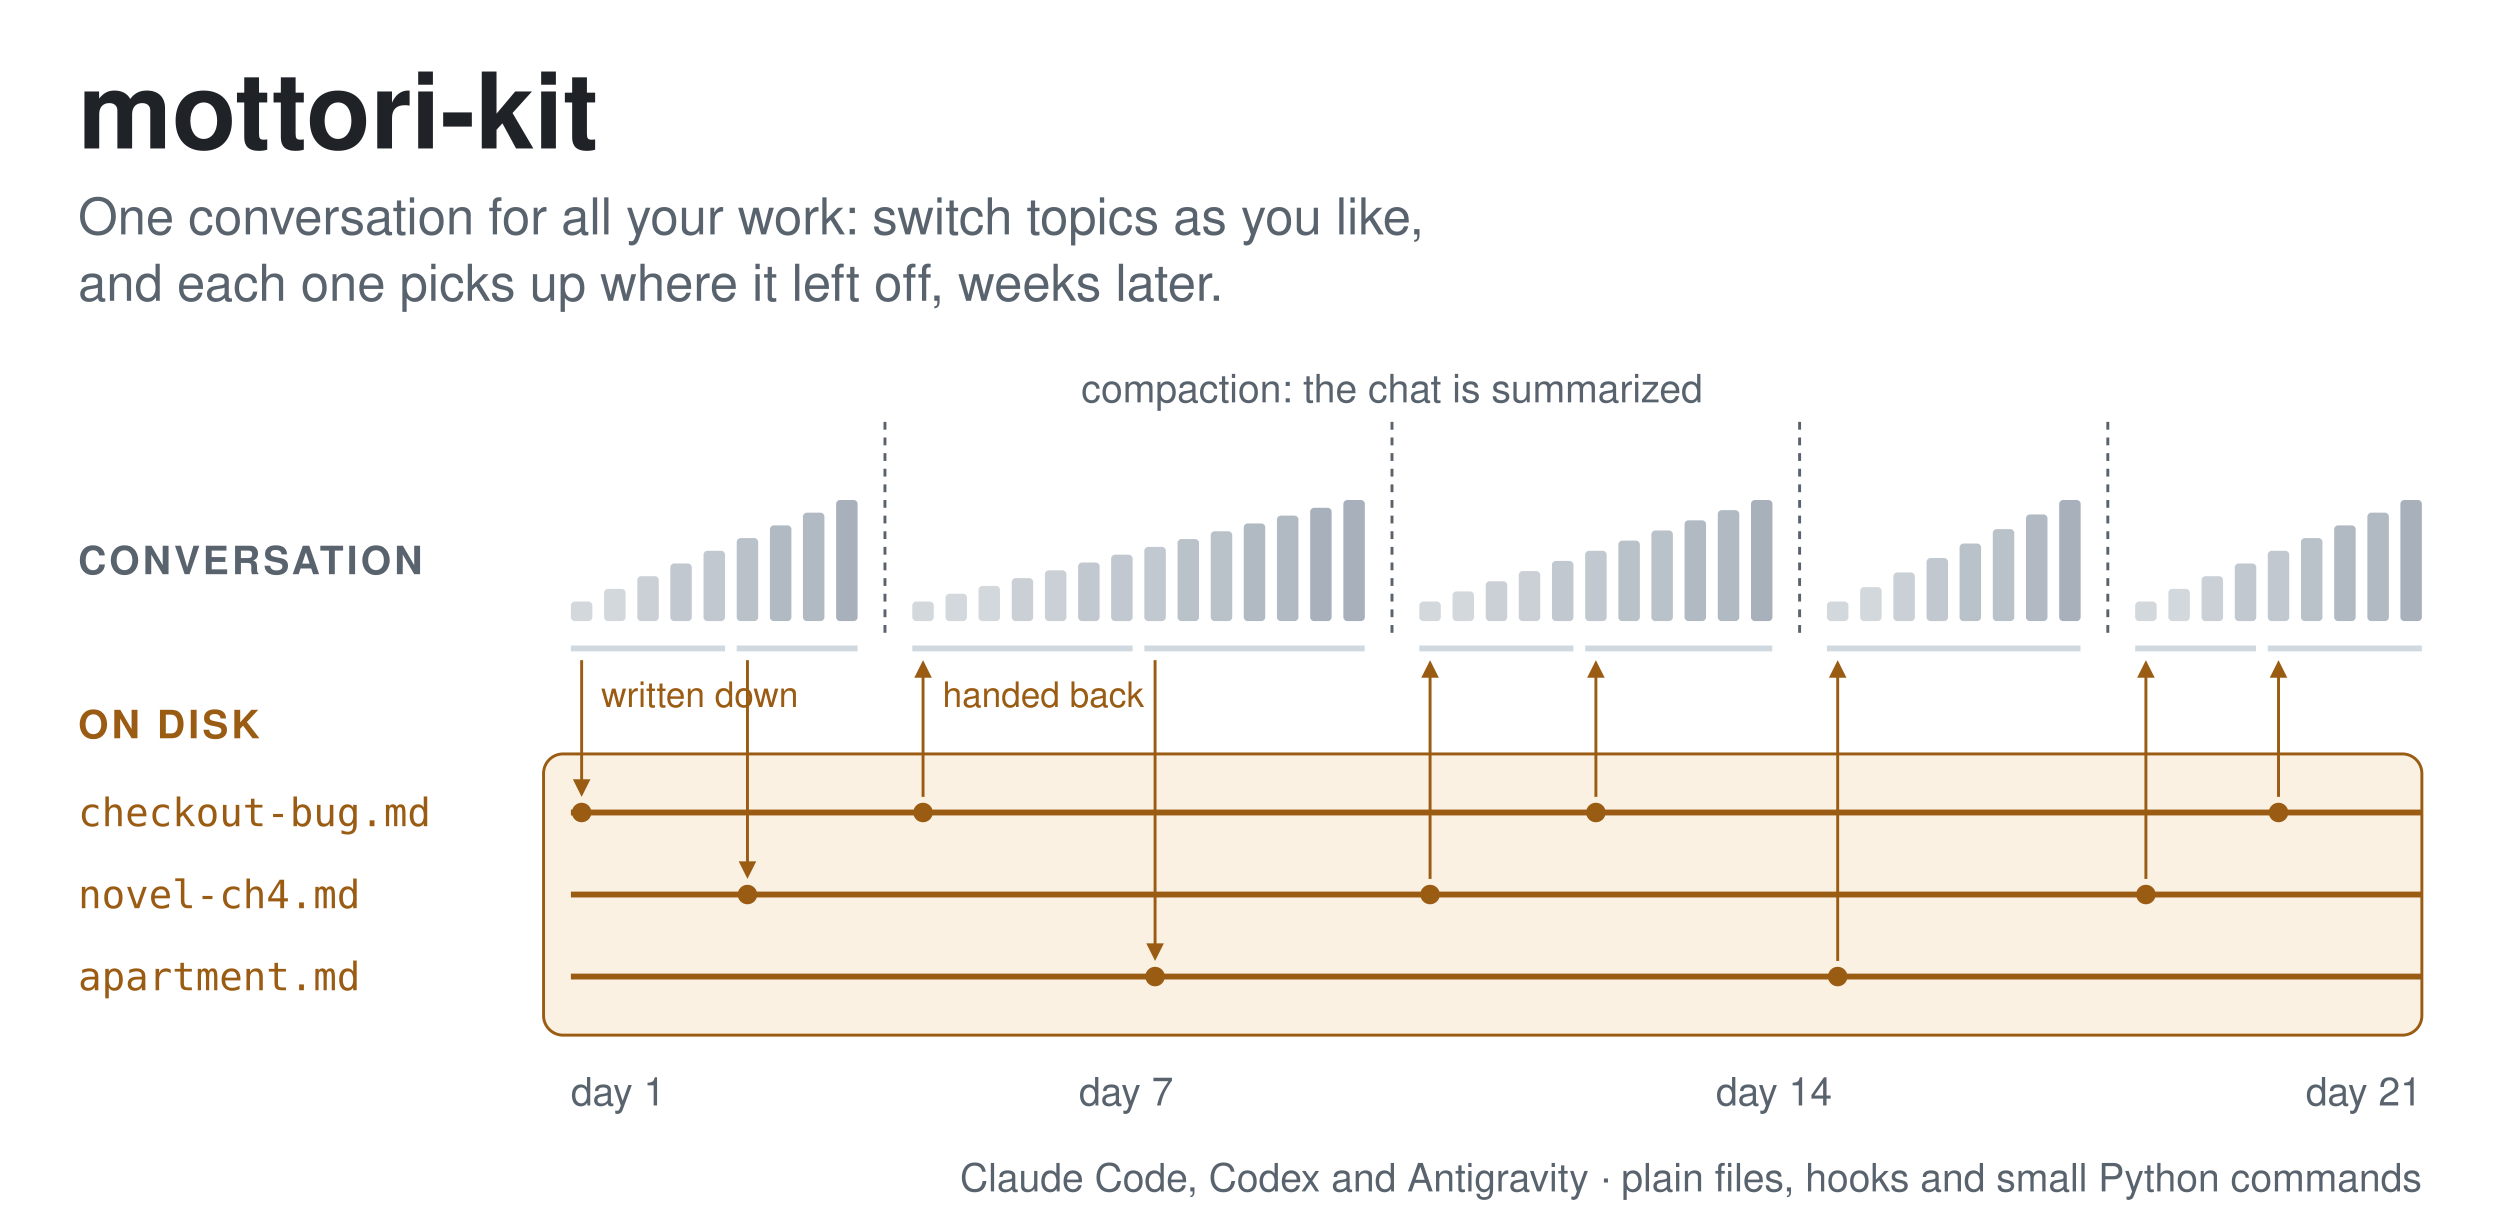
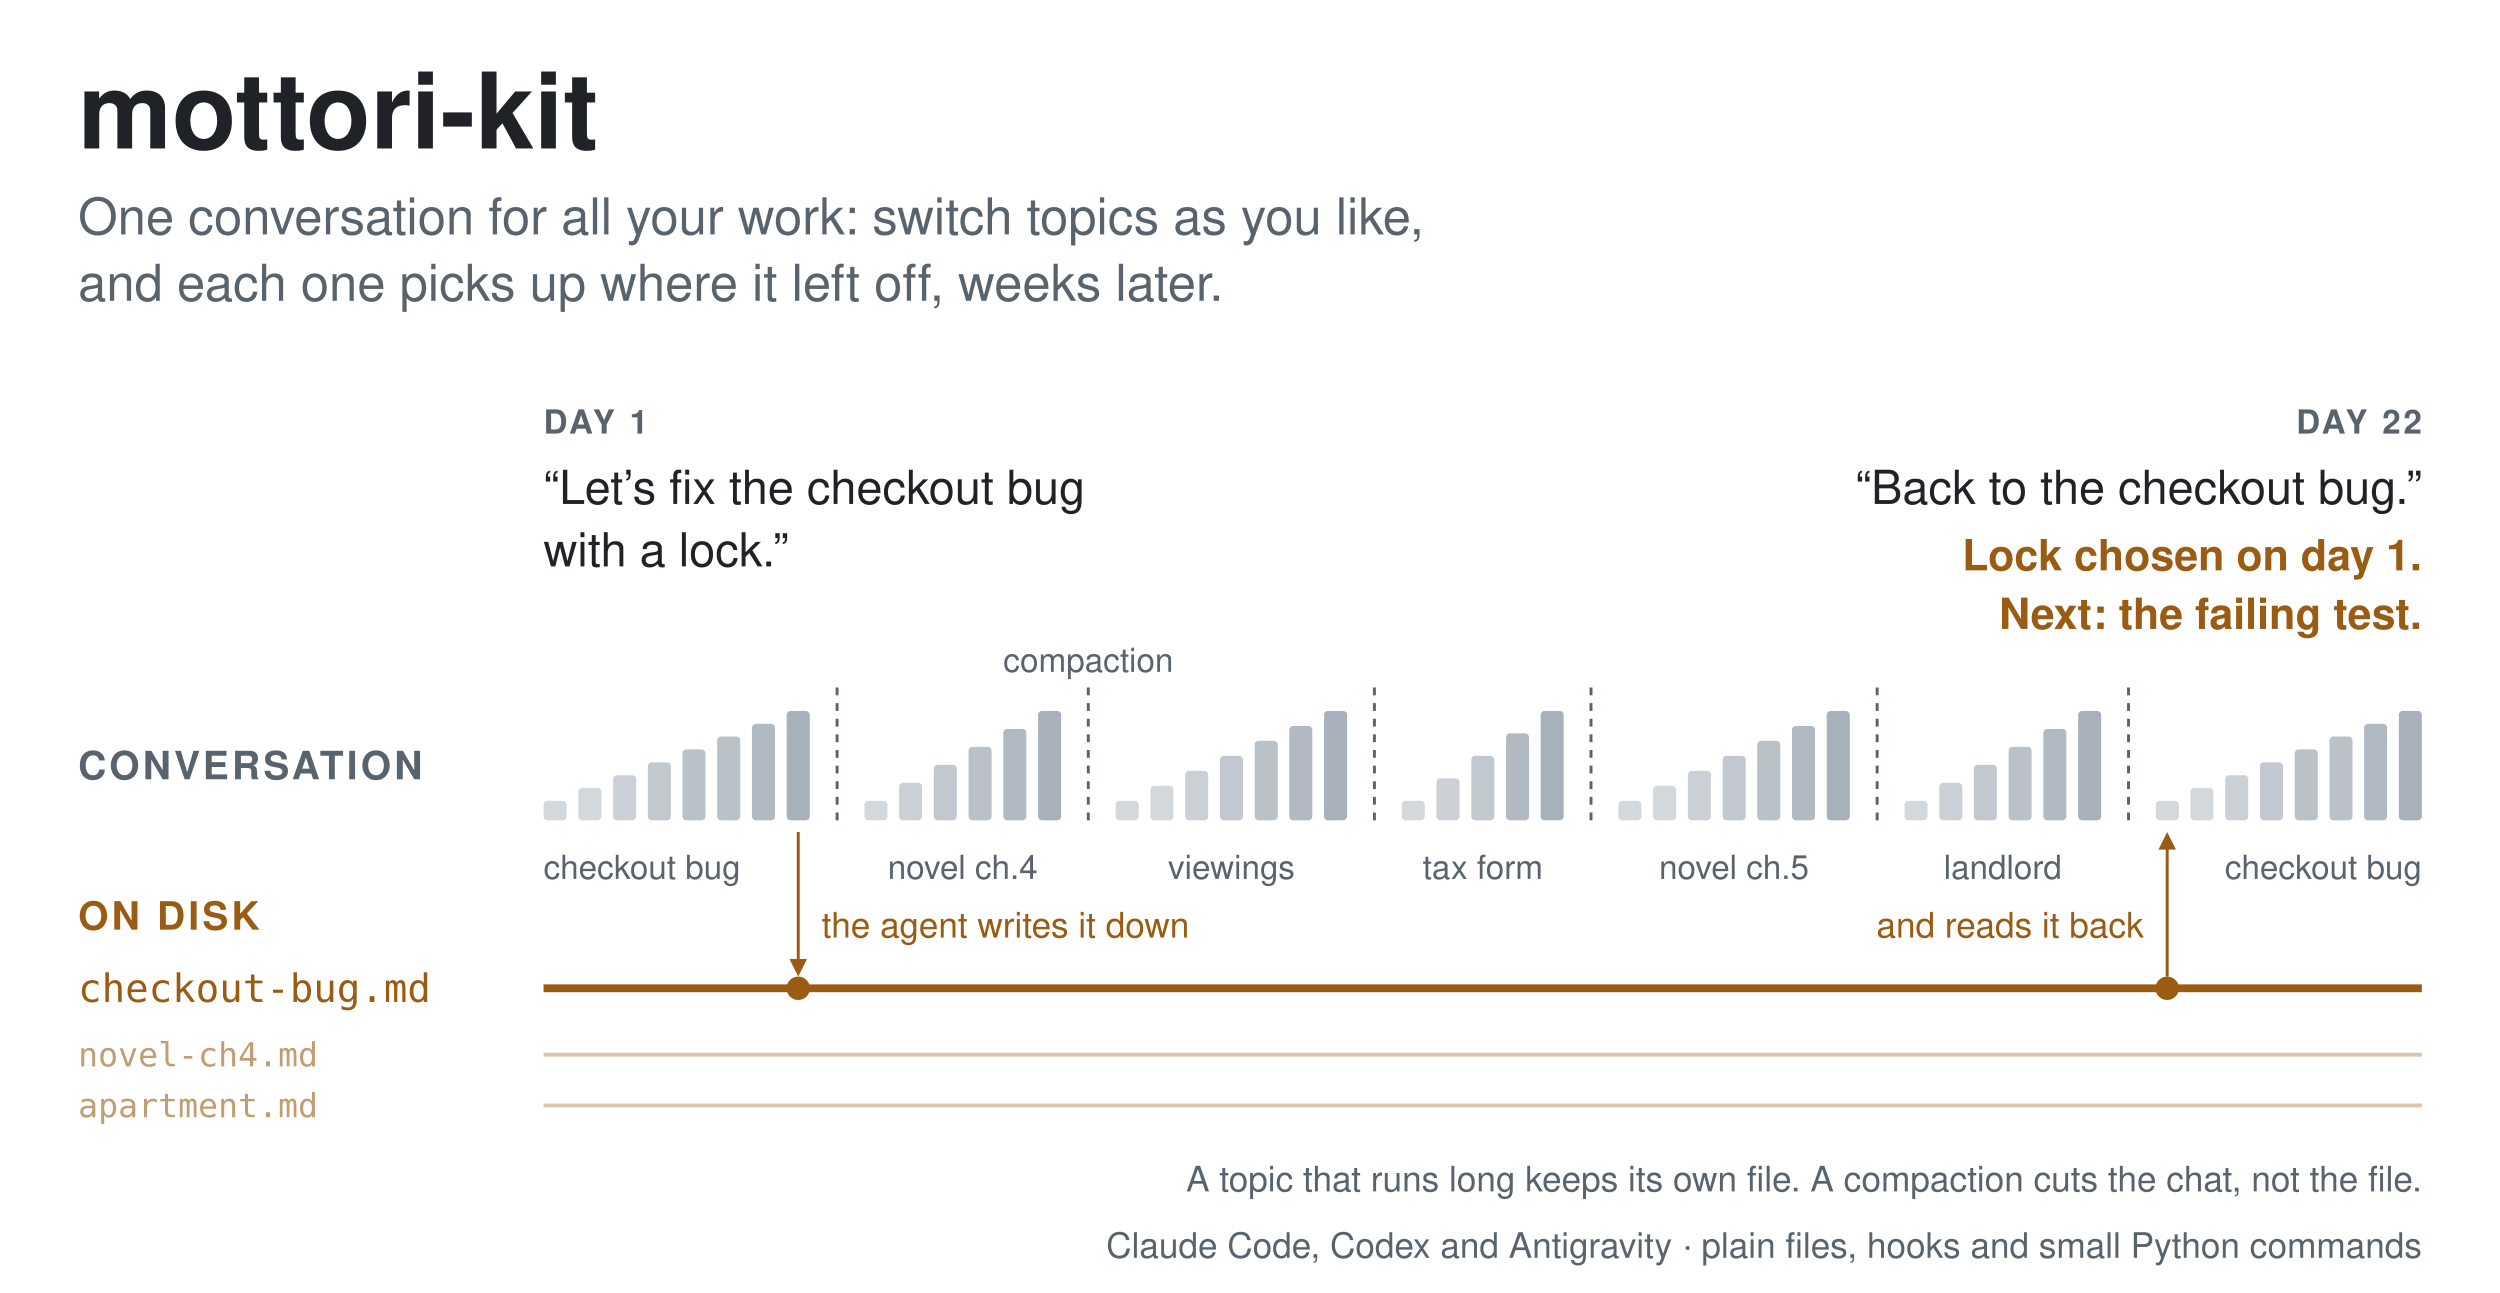
- <svg xmlns="http://www.w3.org/2000/svg" viewBox="0 0 1280 628" width="1280" height="628" role="img" aria-labelledby="t d">
+ <svg xmlns="http://www.w3.org/2000/svg" viewBox="0 0 1280 662" width="1280" height="662" role="img" aria-labelledby="t d">
  <text x="40" y="76" font-size="54" font-family="ui-sans-serif, -apple-system, 'Segoe UI', Helvetica, Arial, sans-serif" fill="#1f2328" font-weight="700">mottori-kit</text>
  <text x="40" y="120" font-size="26" font-family="ui-sans-serif, -apple-system, 'Segoe UI', Helvetica, Arial, sans-serif" fill="#59636e">One conversation for all your work: switch topics as you like,</text>
  <text x="40" y="154" font-size="26" font-family="ui-sans-serif, -apple-system, 'Segoe UI', Helvetica, Arial, sans-serif" fill="#59636e">and each one picks up where it left off, weeks later.</text>
-   <rect x="292.3" y="308" width="11" height="10" rx="2" fill="#a8b1bb" opacity="0.5" />
-   <rect x="309.3" y="301.5" width="11" height="16.5" rx="2" fill="#a8b1bb" opacity="0.5" />
-   <rect x="326.3" y="295" width="11" height="23" rx="2" fill="#a8b1bb" opacity="0.6" />
-   <rect x="343.2" y="288.5" width="11" height="29.5" rx="2" fill="#a8b1bb" opacity="0.7" />
-   <rect x="360.2" y="282" width="11" height="36" rx="2" fill="#a8b1bb" opacity="0.7" />
-   <rect x="377.2" y="275.5" width="11" height="42.5" rx="2" fill="#a8b1bb" opacity="0.8" />
-   <rect x="394.2" y="269" width="11" height="49" rx="2" fill="#a8b1bb" opacity="0.9" />
-   <rect x="411.1" y="262.5" width="11" height="55.5" rx="2" fill="#a8b1bb" opacity="0.9" />
-   <rect x="428.1" y="256" width="11" height="62" rx="2" fill="#a8b1bb" opacity="1" />
-   <rect x="467.1" y="308" width="11" height="10" rx="2" fill="#a8b1bb" opacity="0.5" />
-   <rect x="484.1" y="304" width="11" height="14" rx="2" fill="#a8b1bb" opacity="0.5" />
-   <rect x="501" y="300" width="11" height="18" rx="2" fill="#a8b1bb" opacity="0.5" />
-   <rect x="518" y="296" width="11" height="22" rx="2" fill="#a8b1bb" opacity="0.6" />
-   <rect x="535" y="292" width="11" height="26" rx="2" fill="#a8b1bb" opacity="0.6" />
-   <rect x="552" y="288" width="11" height="30" rx="2" fill="#a8b1bb" opacity="0.7" />
-   <rect x="568.9" y="284" width="11" height="34" rx="2" fill="#a8b1bb" opacity="0.7" />
-   <rect x="585.9" y="280" width="11" height="38" rx="2" fill="#a8b1bb" opacity="0.7" />
-   <rect x="602.9" y="276" width="11" height="42" rx="2" fill="#a8b1bb" opacity="0.8" />
-   <rect x="619.9" y="272" width="11" height="46" rx="2" fill="#a8b1bb" opacity="0.8" />
-   <rect x="636.8" y="268" width="11" height="50" rx="2" fill="#a8b1bb" opacity="0.9" />
-   <rect x="653.8" y="264" width="11" height="54" rx="2" fill="#a8b1bb" opacity="0.9" />
-   <rect x="670.8" y="260" width="11" height="58" rx="2" fill="#a8b1bb" opacity="1" />
-   <rect x="687.8" y="256" width="11" height="62" rx="2" fill="#a8b1bb" opacity="1" />
-   <rect x="726.7" y="308" width="11" height="10" rx="2" fill="#a8b1bb" opacity="0.5" />
-   <rect x="743.7" y="302.8" width="11" height="15.2" rx="2" fill="#a8b1bb" opacity="0.5" />
-   <rect x="760.7" y="297.6" width="11" height="20.4" rx="2" fill="#a8b1bb" opacity="0.6" />
-   <rect x="777.6" y="292.4" width="11" height="25.6" rx="2" fill="#a8b1bb" opacity="0.6" />
-   <rect x="794.6" y="287.2" width="11" height="30.8" rx="2" fill="#a8b1bb" opacity="0.7" />
-   <rect x="811.6" y="282" width="11" height="36" rx="2" fill="#a8b1bb" opacity="0.7" />
-   <rect x="828.6" y="276.8" width="11" height="41.2" rx="2" fill="#a8b1bb" opacity="0.8" />
-   <rect x="845.5" y="271.6" width="11" height="46.4" rx="2" fill="#a8b1bb" opacity="0.8" />
-   <rect x="862.5" y="266.4" width="11" height="51.6" rx="2" fill="#a8b1bb" opacity="0.9" />
-   <rect x="879.5" y="261.2" width="11" height="56.8" rx="2" fill="#a8b1bb" opacity="0.9" />
-   <rect x="896.5" y="256" width="11" height="62" rx="2" fill="#a8b1bb" opacity="1" />
-   <rect x="935.4" y="308" width="11" height="10" rx="2" fill="#a8b1bb" opacity="0.5" />
-   <rect x="952.4" y="300.6" width="11" height="17.4" rx="2" fill="#a8b1bb" opacity="0.5" />
-   <rect x="969.4" y="293.1" width="11" height="24.9" rx="2" fill="#a8b1bb" opacity="0.6" />
-   <rect x="986.4" y="285.7" width="11" height="32.3" rx="2" fill="#a8b1bb" opacity="0.7" />
-   <rect x="1003.3" y="278.3" width="11" height="39.7" rx="2" fill="#a8b1bb" opacity="0.8" />
-   <rect x="1020.3" y="270.9" width="11" height="47.1" rx="2" fill="#a8b1bb" opacity="0.8" />
-   <rect x="1037.3" y="263.4" width="11" height="54.6" rx="2" fill="#a8b1bb" opacity="0.9" />
-   <rect x="1054.3" y="256" width="11" height="62" rx="2" fill="#a8b1bb" opacity="1" />
-   <rect x="1093.2" y="308" width="11" height="10" rx="2" fill="#a8b1bb" opacity="0.5" />
-   <rect x="1110.2" y="301.5" width="11" height="16.5" rx="2" fill="#a8b1bb" opacity="0.5" />
-   <rect x="1127.2" y="295" width="11" height="23" rx="2" fill="#a8b1bb" opacity="0.6" />
-   <rect x="1144.2" y="288.5" width="11" height="29.5" rx="2" fill="#a8b1bb" opacity="0.7" />
-   <rect x="1161.1" y="282" width="11" height="36" rx="2" fill="#a8b1bb" opacity="0.7" />
-   <rect x="1178.1" y="275.5" width="11" height="42.5" rx="2" fill="#a8b1bb" opacity="0.8" />
-   <rect x="1195.1" y="269" width="11" height="49" rx="2" fill="#a8b1bb" opacity="0.9" />
-   <rect x="1212.1" y="262.5" width="11" height="55.5" rx="2" fill="#a8b1bb" opacity="0.9" />
-   <rect x="1229" y="256" width="11" height="62" rx="2" fill="#a8b1bb" opacity="1" />
-   <rect x="278.3" y="386" width="961.7" height="144" rx="10" fill="#fbf1e3" stroke="#9a5b13" stroke-width="1.5" />
-   <line x1="453.1" y1="216" x2="453.1" y2="324" stroke="#59636e" stroke-width="1.5" stroke-dasharray="4 4" />
-   <line x1="712.7" y1="216" x2="712.7" y2="324" stroke="#59636e" stroke-width="1.5" stroke-dasharray="4 4" />
-   <line x1="921.4" y1="216" x2="921.4" y2="324" stroke="#59636e" stroke-width="1.5" stroke-dasharray="4 4" />
-   <line x1="1079.2" y1="216" x2="1079.2" y2="324" stroke="#59636e" stroke-width="1.5" stroke-dasharray="4 4" />
-   <text x="712.7" y="206" font-size="20" font-family="ui-sans-serif, -apple-system, 'Segoe UI', Helvetica, Arial, sans-serif" fill="#59636e" text-anchor="middle">compaction: the chat is summarized</text>
-   <line x1="292.3" y1="332" x2="371.2" y2="332" stroke="#d1d9e0" stroke-width="3" />
-   <line x1="297.8" y1="338" x2="297.8" y2="400.8" stroke="#9a5b13" stroke-width="1.5" />
-   <path d="M297.8 408L293.3 399L302.3 399Z" fill="#9a5b13" />
-   <text x="307.8" y="362" font-size="18" font-family="ui-sans-serif, -apple-system, 'Segoe UI', Helvetica, Arial, sans-serif" fill="#9a5b13">written down</text>
-   <circle cx="297.8" cy="416" r="5" fill="#9a5b13" />
-   <line x1="377.2" y1="332" x2="439.1" y2="332" stroke="#d1d9e0" stroke-width="3" />
-   <line x1="382.7" y1="338" x2="382.7" y2="442.8" stroke="#9a5b13" stroke-width="1.5" />
-   <path d="M382.7 450L378.2 441L387.2 441Z" fill="#9a5b13" />
-   <circle cx="382.7" cy="458" r="5" fill="#9a5b13" />
-   <line x1="467.1" y1="332" x2="579.9" y2="332" stroke="#d1d9e0" stroke-width="3" />
-   <line x1="472.6" y1="408" x2="472.6" y2="345.2" stroke="#9a5b13" stroke-width="1.5" />
-   <path d="M472.6 338L477.1 347L468.1 347Z" fill="#9a5b13" />
-   <text x="482.6" y="362" font-size="18" font-family="ui-sans-serif, -apple-system, 'Segoe UI', Helvetica, Arial, sans-serif" fill="#9a5b13">handed back</text>
-   <circle cx="472.6" cy="416" r="5" fill="#9a5b13" />
-   <line x1="585.9" y1="332" x2="698.7" y2="332" stroke="#d1d9e0" stroke-width="3" />
-   <line x1="591.4" y1="338" x2="591.4" y2="484.8" stroke="#9a5b13" stroke-width="1.5" />
-   <path d="M591.4 492L586.9 483L595.9 483Z" fill="#9a5b13" />
-   <circle cx="591.4" cy="500" r="5" fill="#9a5b13" />
-   <line x1="726.7" y1="332" x2="805.6" y2="332" stroke="#d1d9e0" stroke-width="3" />
-   <line x1="732.2" y1="450" x2="732.2" y2="345.2" stroke="#9a5b13" stroke-width="1.5" />
-   <path d="M732.2 338L736.7 347L727.7 347Z" fill="#9a5b13" />
-   <circle cx="732.2" cy="458" r="5" fill="#9a5b13" />
-   <line x1="811.6" y1="332" x2="907.4" y2="332" stroke="#d1d9e0" stroke-width="3" />
-   <line x1="817.1" y1="408" x2="817.1" y2="345.2" stroke="#9a5b13" stroke-width="1.5" />
-   <path d="M817.1 338L821.6 347L812.6 347Z" fill="#9a5b13" />
-   <circle cx="817.1" cy="416" r="5" fill="#9a5b13" />
-   <line x1="935.4" y1="332" x2="1065.2" y2="332" stroke="#d1d9e0" stroke-width="3" />
-   <line x1="940.9" y1="492" x2="940.9" y2="345.2" stroke="#9a5b13" stroke-width="1.5" />
-   <path d="M940.9 338L945.4 347L936.4 347Z" fill="#9a5b13" />
-   <circle cx="940.9" cy="500" r="5" fill="#9a5b13" />
-   <line x1="1093.2" y1="332" x2="1155.1" y2="332" stroke="#d1d9e0" stroke-width="3" />
-   <line x1="1098.7" y1="450" x2="1098.7" y2="345.2" stroke="#9a5b13" stroke-width="1.5" />
-   <path d="M1098.7 338L1103.2 347L1094.2 347Z" fill="#9a5b13" />
-   <circle cx="1098.7" cy="458" r="5" fill="#9a5b13" />
-   <line x1="1161.1" y1="332" x2="1240" y2="332" stroke="#d1d9e0" stroke-width="3" />
-   <line x1="1166.6" y1="408" x2="1166.6" y2="345.2" stroke="#9a5b13" stroke-width="1.5" />
-   <path d="M1166.6 338L1171.1 347L1162.1 347Z" fill="#9a5b13" />
-   <circle cx="1166.6" cy="416" r="5" fill="#9a5b13" />
-   <line x1="292.3" y1="416" x2="1240" y2="416" stroke="#9a5b13" stroke-width="3" />
-   <text x="40" y="423" font-size="20" font-family="ui-monospace, SFMono-Regular, Menlo, Consolas, monospace" fill="#9a5b13">checkout-bug.md</text>
-   <line x1="292.3" y1="458" x2="1240" y2="458" stroke="#9a5b13" stroke-width="3" />
-   <text x="40" y="465" font-size="20" font-family="ui-monospace, SFMono-Regular, Menlo, Consolas, monospace" fill="#9a5b13">novel-ch4.md</text>
-   <line x1="292.3" y1="500" x2="1240" y2="500" stroke="#9a5b13" stroke-width="3" />
-   <text x="40" y="507" font-size="20" font-family="ui-monospace, SFMono-Regular, Menlo, Consolas, monospace" fill="#9a5b13">apartment.md</text>
-   <text x="40" y="294" font-size="20" font-family="ui-sans-serif, -apple-system, 'Segoe UI', Helvetica, Arial, sans-serif" fill="#59636e" font-weight="600" letter-spacing="1.6">CONVERSATION</text>
-   <text x="40" y="378" font-size="20" font-family="ui-sans-serif, -apple-system, 'Segoe UI', Helvetica, Arial, sans-serif" fill="#9a5b13" font-weight="600" letter-spacing="1.6">ON DISK</text>
-   <text x="292.3" y="566" font-size="20" font-family="ui-sans-serif, -apple-system, 'Segoe UI', Helvetica, Arial, sans-serif" fill="#59636e">day 1</text>
-   <text x="576.6" y="566" font-size="20" font-family="ui-sans-serif, -apple-system, 'Segoe UI', Helvetica, Arial, sans-serif" fill="#59636e" text-anchor="middle">day 7</text>
-   <text x="908.3" y="566" font-size="20" font-family="ui-sans-serif, -apple-system, 'Segoe UI', Helvetica, Arial, sans-serif" fill="#59636e" text-anchor="middle">day 14</text>
-   <text x="1240" y="566" font-size="20" font-family="ui-sans-serif, -apple-system, 'Segoe UI', Helvetica, Arial, sans-serif" fill="#59636e" text-anchor="end">day 21</text>
-   <text x="1240" y="610" font-size="20" font-family="ui-sans-serif, -apple-system, 'Segoe UI', Helvetica, Arial, sans-serif" fill="#59636e" text-anchor="end">Claude Code, Codex and Antigravity · plain files, hooks and small Python commands</text>
+   <rect x="278.3" y="410" width="11.8" height="10" rx="2" fill="#a8b1bb" opacity="0.5" />
+   <rect x="296.1" y="403.4" width="11.8" height="16.6" rx="2" fill="#a8b1bb" opacity="0.5" />
+   <rect x="313.9" y="396.9" width="11.8" height="23.1" rx="2" fill="#a8b1bb" opacity="0.6" />
+   <rect x="331.7" y="390.3" width="11.8" height="29.7" rx="2" fill="#a8b1bb" opacity="0.7" />
+   <rect x="349.4" y="383.7" width="11.8" height="36.3" rx="2" fill="#a8b1bb" opacity="0.8" />
+   <rect x="367.2" y="377.1" width="11.8" height="42.9" rx="2" fill="#a8b1bb" opacity="0.8" />
+   <rect x="385" y="370.6" width="11.8" height="49.4" rx="2" fill="#a8b1bb" opacity="0.9" />
+   <rect x="402.8" y="364" width="11.8" height="56" rx="2" fill="#a8b1bb" opacity="1" />
+   <rect x="442.6" y="410" width="11.8" height="10" rx="2" fill="#a8b1bb" opacity="0.5" />
+   <rect x="460.3" y="400.8" width="11.8" height="19.2" rx="2" fill="#a8b1bb" opacity="0.6" />
+   <rect x="478.1" y="391.6" width="11.8" height="28.4" rx="2" fill="#a8b1bb" opacity="0.7" />
+   <rect x="495.9" y="382.4" width="11.8" height="37.6" rx="2" fill="#a8b1bb" opacity="0.8" />
+   <rect x="513.7" y="373.2" width="11.8" height="46.8" rx="2" fill="#a8b1bb" opacity="0.9" />
+   <rect x="531.5" y="364" width="11.8" height="56" rx="2" fill="#a8b1bb" opacity="1" />
+   <rect x="571.2" y="410" width="11.8" height="10" rx="2" fill="#a8b1bb" opacity="0.5" />
+   <rect x="589" y="402.3" width="11.8" height="17.7" rx="2" fill="#a8b1bb" opacity="0.5" />
+   <rect x="606.8" y="394.7" width="11.8" height="25.3" rx="2" fill="#a8b1bb" opacity="0.6" />
+   <rect x="624.6" y="387" width="11.8" height="33" rx="2" fill="#a8b1bb" opacity="0.7" />
+   <rect x="642.4" y="379.3" width="11.8" height="40.7" rx="2" fill="#a8b1bb" opacity="0.8" />
+   <rect x="660.1" y="371.7" width="11.8" height="48.3" rx="2" fill="#a8b1bb" opacity="0.9" />
+   <rect x="677.9" y="364" width="11.8" height="56" rx="2" fill="#a8b1bb" opacity="1" />
+   <rect x="717.7" y="410" width="11.8" height="10" rx="2" fill="#a8b1bb" opacity="0.5" />
+   <rect x="735.5" y="398.5" width="11.8" height="21.5" rx="2" fill="#a8b1bb" opacity="0.6" />
+   <rect x="753.3" y="387" width="11.8" height="33" rx="2" fill="#a8b1bb" opacity="0.7" />
+   <rect x="771.1" y="375.5" width="11.8" height="44.5" rx="2" fill="#a8b1bb" opacity="0.9" />
+   <rect x="788.8" y="364" width="11.8" height="56" rx="2" fill="#a8b1bb" opacity="1" />
+   <rect x="828.6" y="410" width="11.8" height="10" rx="2" fill="#a8b1bb" opacity="0.5" />
+   <rect x="846.4" y="402.3" width="11.8" height="17.7" rx="2" fill="#a8b1bb" opacity="0.5" />
+   <rect x="864.2" y="394.7" width="11.8" height="25.3" rx="2" fill="#a8b1bb" opacity="0.6" />
+   <rect x="882" y="387" width="11.8" height="33" rx="2" fill="#a8b1bb" opacity="0.7" />
+   <rect x="899.7" y="379.3" width="11.8" height="40.7" rx="2" fill="#a8b1bb" opacity="0.8" />
+   <rect x="917.5" y="371.7" width="11.8" height="48.3" rx="2" fill="#a8b1bb" opacity="0.9" />
+   <rect x="935.3" y="364" width="11.8" height="56" rx="2" fill="#a8b1bb" opacity="1" />
+   <rect x="975.1" y="410" width="11.8" height="10" rx="2" fill="#a8b1bb" opacity="0.5" />
+   <rect x="992.9" y="400.8" width="11.8" height="19.2" rx="2" fill="#a8b1bb" opacity="0.6" />
+   <rect x="1010.6" y="391.6" width="11.8" height="28.4" rx="2" fill="#a8b1bb" opacity="0.7" />
+   <rect x="1028.4" y="382.4" width="11.8" height="37.6" rx="2" fill="#a8b1bb" opacity="0.8" />
+   <rect x="1046.2" y="373.2" width="11.8" height="46.8" rx="2" fill="#a8b1bb" opacity="0.9" />
+   <rect x="1064" y="364" width="11.8" height="56" rx="2" fill="#a8b1bb" opacity="1" />
+   <rect x="1103.8" y="410" width="11.8" height="10" rx="2" fill="#a8b1bb" opacity="0.5" />
+   <rect x="1121.5" y="403.4" width="11.8" height="16.6" rx="2" fill="#a8b1bb" opacity="0.5" />
+   <rect x="1139.3" y="396.9" width="11.8" height="23.1" rx="2" fill="#a8b1bb" opacity="0.6" />
+   <rect x="1157.1" y="390.3" width="11.8" height="29.7" rx="2" fill="#a8b1bb" opacity="0.7" />
+   <rect x="1174.9" y="383.7" width="11.8" height="36.3" rx="2" fill="#a8b1bb" opacity="0.8" />
+   <rect x="1192.7" y="377.1" width="11.8" height="42.9" rx="2" fill="#a8b1bb" opacity="0.8" />
+   <rect x="1210.4" y="370.6" width="11.8" height="49.4" rx="2" fill="#a8b1bb" opacity="0.9" />
+   <rect x="1228.2" y="364" width="11.8" height="56" rx="2" fill="#a8b1bb" opacity="1" />
+   <line x1="428.6" y1="352" x2="428.6" y2="424" stroke="#59636e" stroke-width="1.5" stroke-dasharray="4 4" />
+   <line x1="557.2" y1="352" x2="557.2" y2="424" stroke="#59636e" stroke-width="1.5" stroke-dasharray="4 4" />
+   <line x1="703.7" y1="352" x2="703.7" y2="424" stroke="#59636e" stroke-width="1.5" stroke-dasharray="4 4" />
+   <line x1="814.6" y1="352" x2="814.6" y2="424" stroke="#59636e" stroke-width="1.5" stroke-dasharray="4 4" />
+   <line x1="961.1" y1="352" x2="961.1" y2="424" stroke="#59636e" stroke-width="1.5" stroke-dasharray="4 4" />
+   <line x1="1089.8" y1="352" x2="1089.8" y2="424" stroke="#59636e" stroke-width="1.5" stroke-dasharray="4 4" />
+   <text x="557.2" y="344" font-size="17" font-family="ui-sans-serif, -apple-system, 'Segoe UI', Helvetica, Arial, sans-serif" fill="#59636e" text-anchor="middle">compaction</text>
+   <text x="492.9" y="450" font-size="17" font-family="ui-sans-serif, -apple-system, 'Segoe UI', Helvetica, Arial, sans-serif" fill="#59636e" text-anchor="middle">novel ch.4</text>
+   <text x="630.5" y="450" font-size="17" font-family="ui-sans-serif, -apple-system, 'Segoe UI', Helvetica, Arial, sans-serif" fill="#59636e" text-anchor="middle">viewings</text>
+   <text x="759.2" y="450" font-size="17" font-family="ui-sans-serif, -apple-system, 'Segoe UI', Helvetica, Arial, sans-serif" fill="#59636e" text-anchor="middle">tax form</text>
+   <text x="887.8" y="450" font-size="17" font-family="ui-sans-serif, -apple-system, 'Segoe UI', Helvetica, Arial, sans-serif" fill="#59636e" text-anchor="middle">novel ch.5</text>
+   <text x="1025.4" y="450" font-size="17" font-family="ui-sans-serif, -apple-system, 'Segoe UI', Helvetica, Arial, sans-serif" fill="#59636e" text-anchor="middle">landlord</text>
+   <text x="278.3" y="222" font-size="17" font-family="ui-sans-serif, -apple-system, 'Segoe UI', Helvetica, Arial, sans-serif" fill="#59636e" font-weight="600" letter-spacing="1.4">DAY 1</text>
+   <text x="278.3" y="258" font-size="24" font-family="ui-sans-serif, -apple-system, 'Segoe UI', Helvetica, Arial, sans-serif" fill="#1f2328">“Let’s fix the checkout bug</text>
+   <text x="278.3" y="290" font-size="24" font-family="ui-sans-serif, -apple-system, 'Segoe UI', Helvetica, Arial, sans-serif" fill="#1f2328">with a lock.”</text>
+   <text x="1240" y="222" font-size="17" font-family="ui-sans-serif, -apple-system, 'Segoe UI', Helvetica, Arial, sans-serif" fill="#59636e" font-weight="600" text-anchor="end" letter-spacing="1.4">DAY 22</text>
+   <text x="1240" y="258" font-size="24" font-family="ui-sans-serif, -apple-system, 'Segoe UI', Helvetica, Arial, sans-serif" fill="#1f2328" text-anchor="end">“Back to the checkout bug.”</text>
+   <text x="1240" y="292" font-size="22" font-family="ui-sans-serif, -apple-system, 'Segoe UI', Helvetica, Arial, sans-serif" fill="#9a5b13" font-weight="600" text-anchor="end">Lock chosen on day 1.</text>
+   <text x="1240" y="322" font-size="22" font-family="ui-sans-serif, -apple-system, 'Segoe UI', Helvetica, Arial, sans-serif" fill="#9a5b13" font-weight="600" text-anchor="end">Next: the failing test.</text>
+   <line x1="278.3" y1="506" x2="1240" y2="506" stroke="#9a5b13" stroke-width="4" />
+   <text x="278.3" y="450" font-size="17" font-family="ui-sans-serif, -apple-system, 'Segoe UI', Helvetica, Arial, sans-serif" fill="#59636e">checkout bug</text>
+   <text x="1240" y="450" font-size="17" font-family="ui-sans-serif, -apple-system, 'Segoe UI', Helvetica, Arial, sans-serif" fill="#59636e" text-anchor="end">checkout bug</text>
+   <line x1="408.7" y1="426" x2="408.7" y2="492.8" stroke="#9a5b13" stroke-width="1.5" />
+   <path d="M408.7 500L404.2 491L413.2 491Z" fill="#9a5b13" />
+   <text x="420.7" y="480" font-size="18" font-family="ui-sans-serif, -apple-system, 'Segoe UI', Helvetica, Arial, sans-serif" fill="#9a5b13">the agent writes it down</text>
+   <line x1="1109.6" y1="500" x2="1109.6" y2="433.2" stroke="#9a5b13" stroke-width="1.5" />
+   <path d="M1109.6 426L1114.1 435L1105.1 435Z" fill="#9a5b13" />
+   <text x="1097.6" y="480" font-size="18" font-family="ui-sans-serif, -apple-system, 'Segoe UI', Helvetica, Arial, sans-serif" fill="#9a5b13" text-anchor="end">and reads it back</text>
+   <circle cx="408.7" cy="506" r="6" fill="#9a5b13" />
+   <circle cx="1109.6" cy="506" r="6" fill="#9a5b13" />
+   <text x="40" y="399" font-size="20" font-family="ui-sans-serif, -apple-system, 'Segoe UI', Helvetica, Arial, sans-serif" fill="#59636e" font-weight="600" letter-spacing="1.6">CONVERSATION</text>
+   <text x="40" y="476" font-size="20" font-family="ui-sans-serif, -apple-system, 'Segoe UI', Helvetica, Arial, sans-serif" fill="#9a5b13" font-weight="600" letter-spacing="1.6">ON DISK</text>
+   <text x="40" y="513" font-size="20" font-family="ui-monospace, SFMono-Regular, Menlo, Consolas, monospace" fill="#9a5b13">checkout-bug.md</text>
+   <line x1="278.3" y1="540" x2="1240" y2="540" stroke="#9a5b13" stroke-width="2" opacity="0.35" />
+   <text x="40" y="546" font-size="17" font-family="ui-monospace, SFMono-Regular, Menlo, Consolas, monospace" fill="#9a5b13" opacity="0.6">novel-ch4.md</text>
+   <line x1="278.3" y1="566" x2="1240" y2="566" stroke="#9a5b13" stroke-width="2" opacity="0.35" />
+   <text x="40" y="572" font-size="17" font-family="ui-monospace, SFMono-Regular, Menlo, Consolas, monospace" fill="#9a5b13" opacity="0.6">apartment.md</text>
+   <text x="1240" y="610" font-size="18" font-family="ui-sans-serif, -apple-system, 'Segoe UI', Helvetica, Arial, sans-serif" fill="#59636e" text-anchor="end">A topic that runs long keeps its own file. A compaction cuts the chat, not the file.</text>
+   <text x="1240" y="644" font-size="18" font-family="ui-sans-serif, -apple-system, 'Segoe UI', Helvetica, Arial, sans-serif" fill="#59636e" text-anchor="end">Claude Code, Codex and Antigravity · plain files, hooks and small Python commands</text>
</svg>
